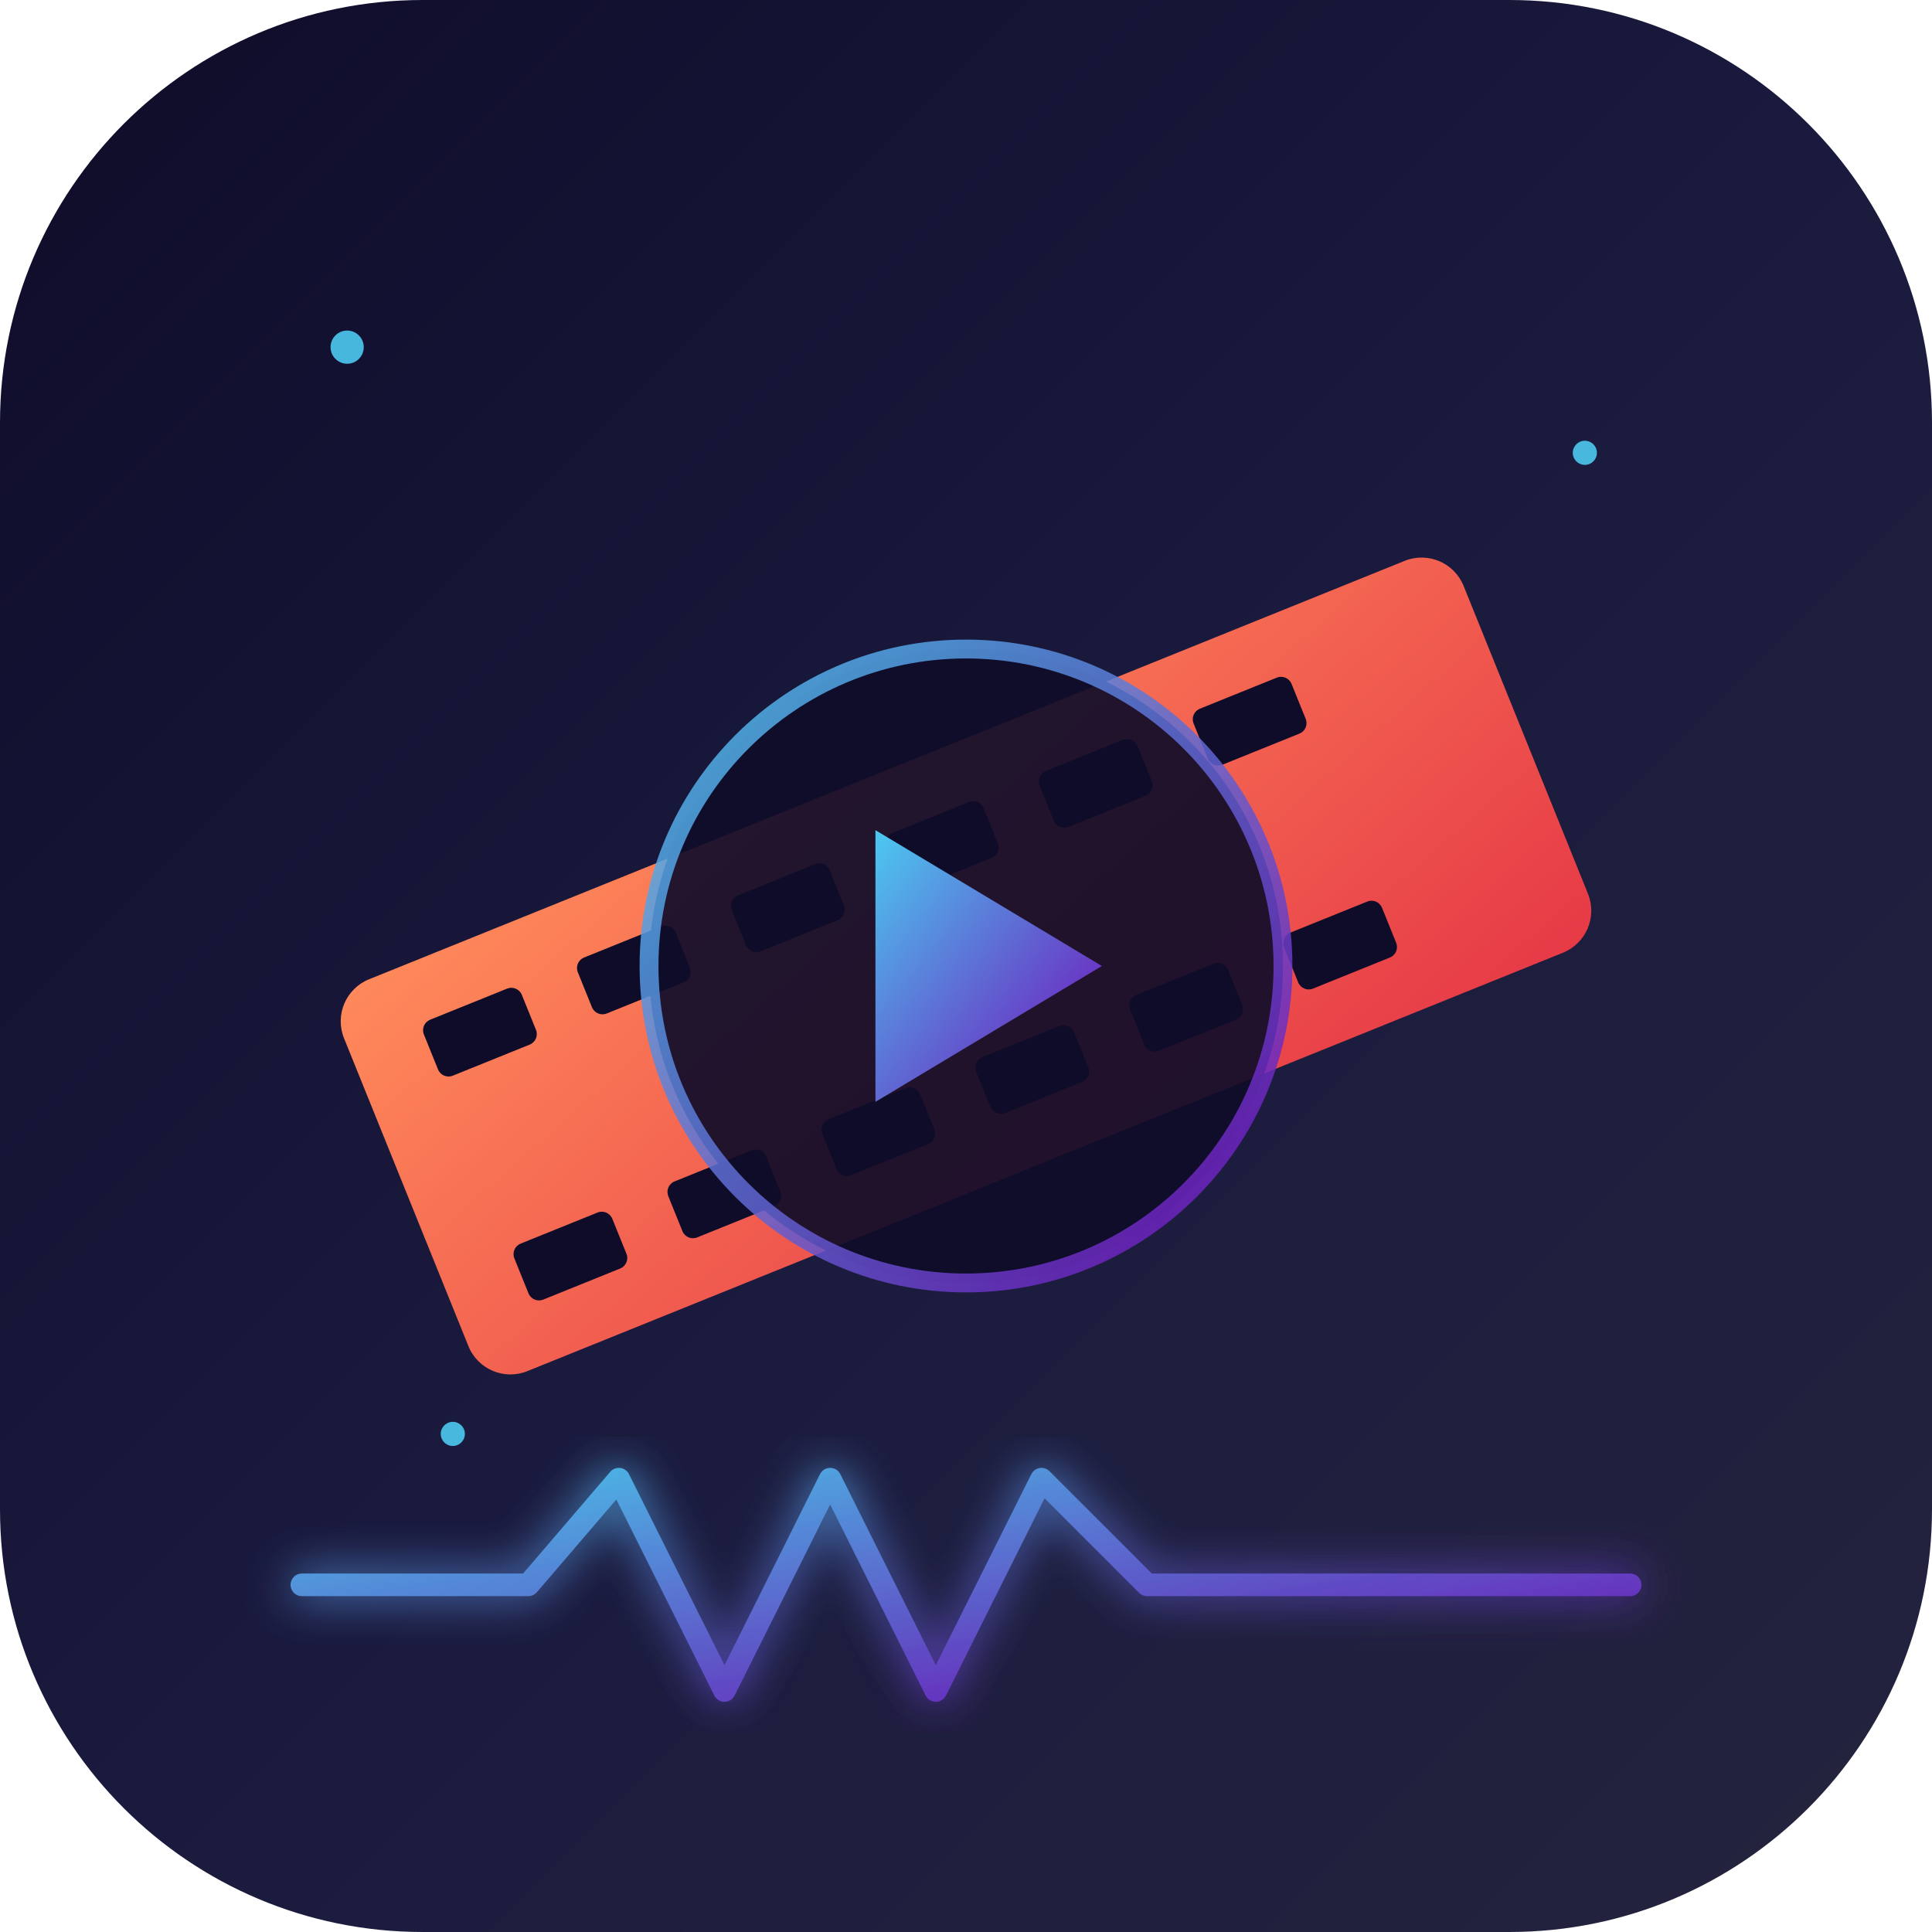
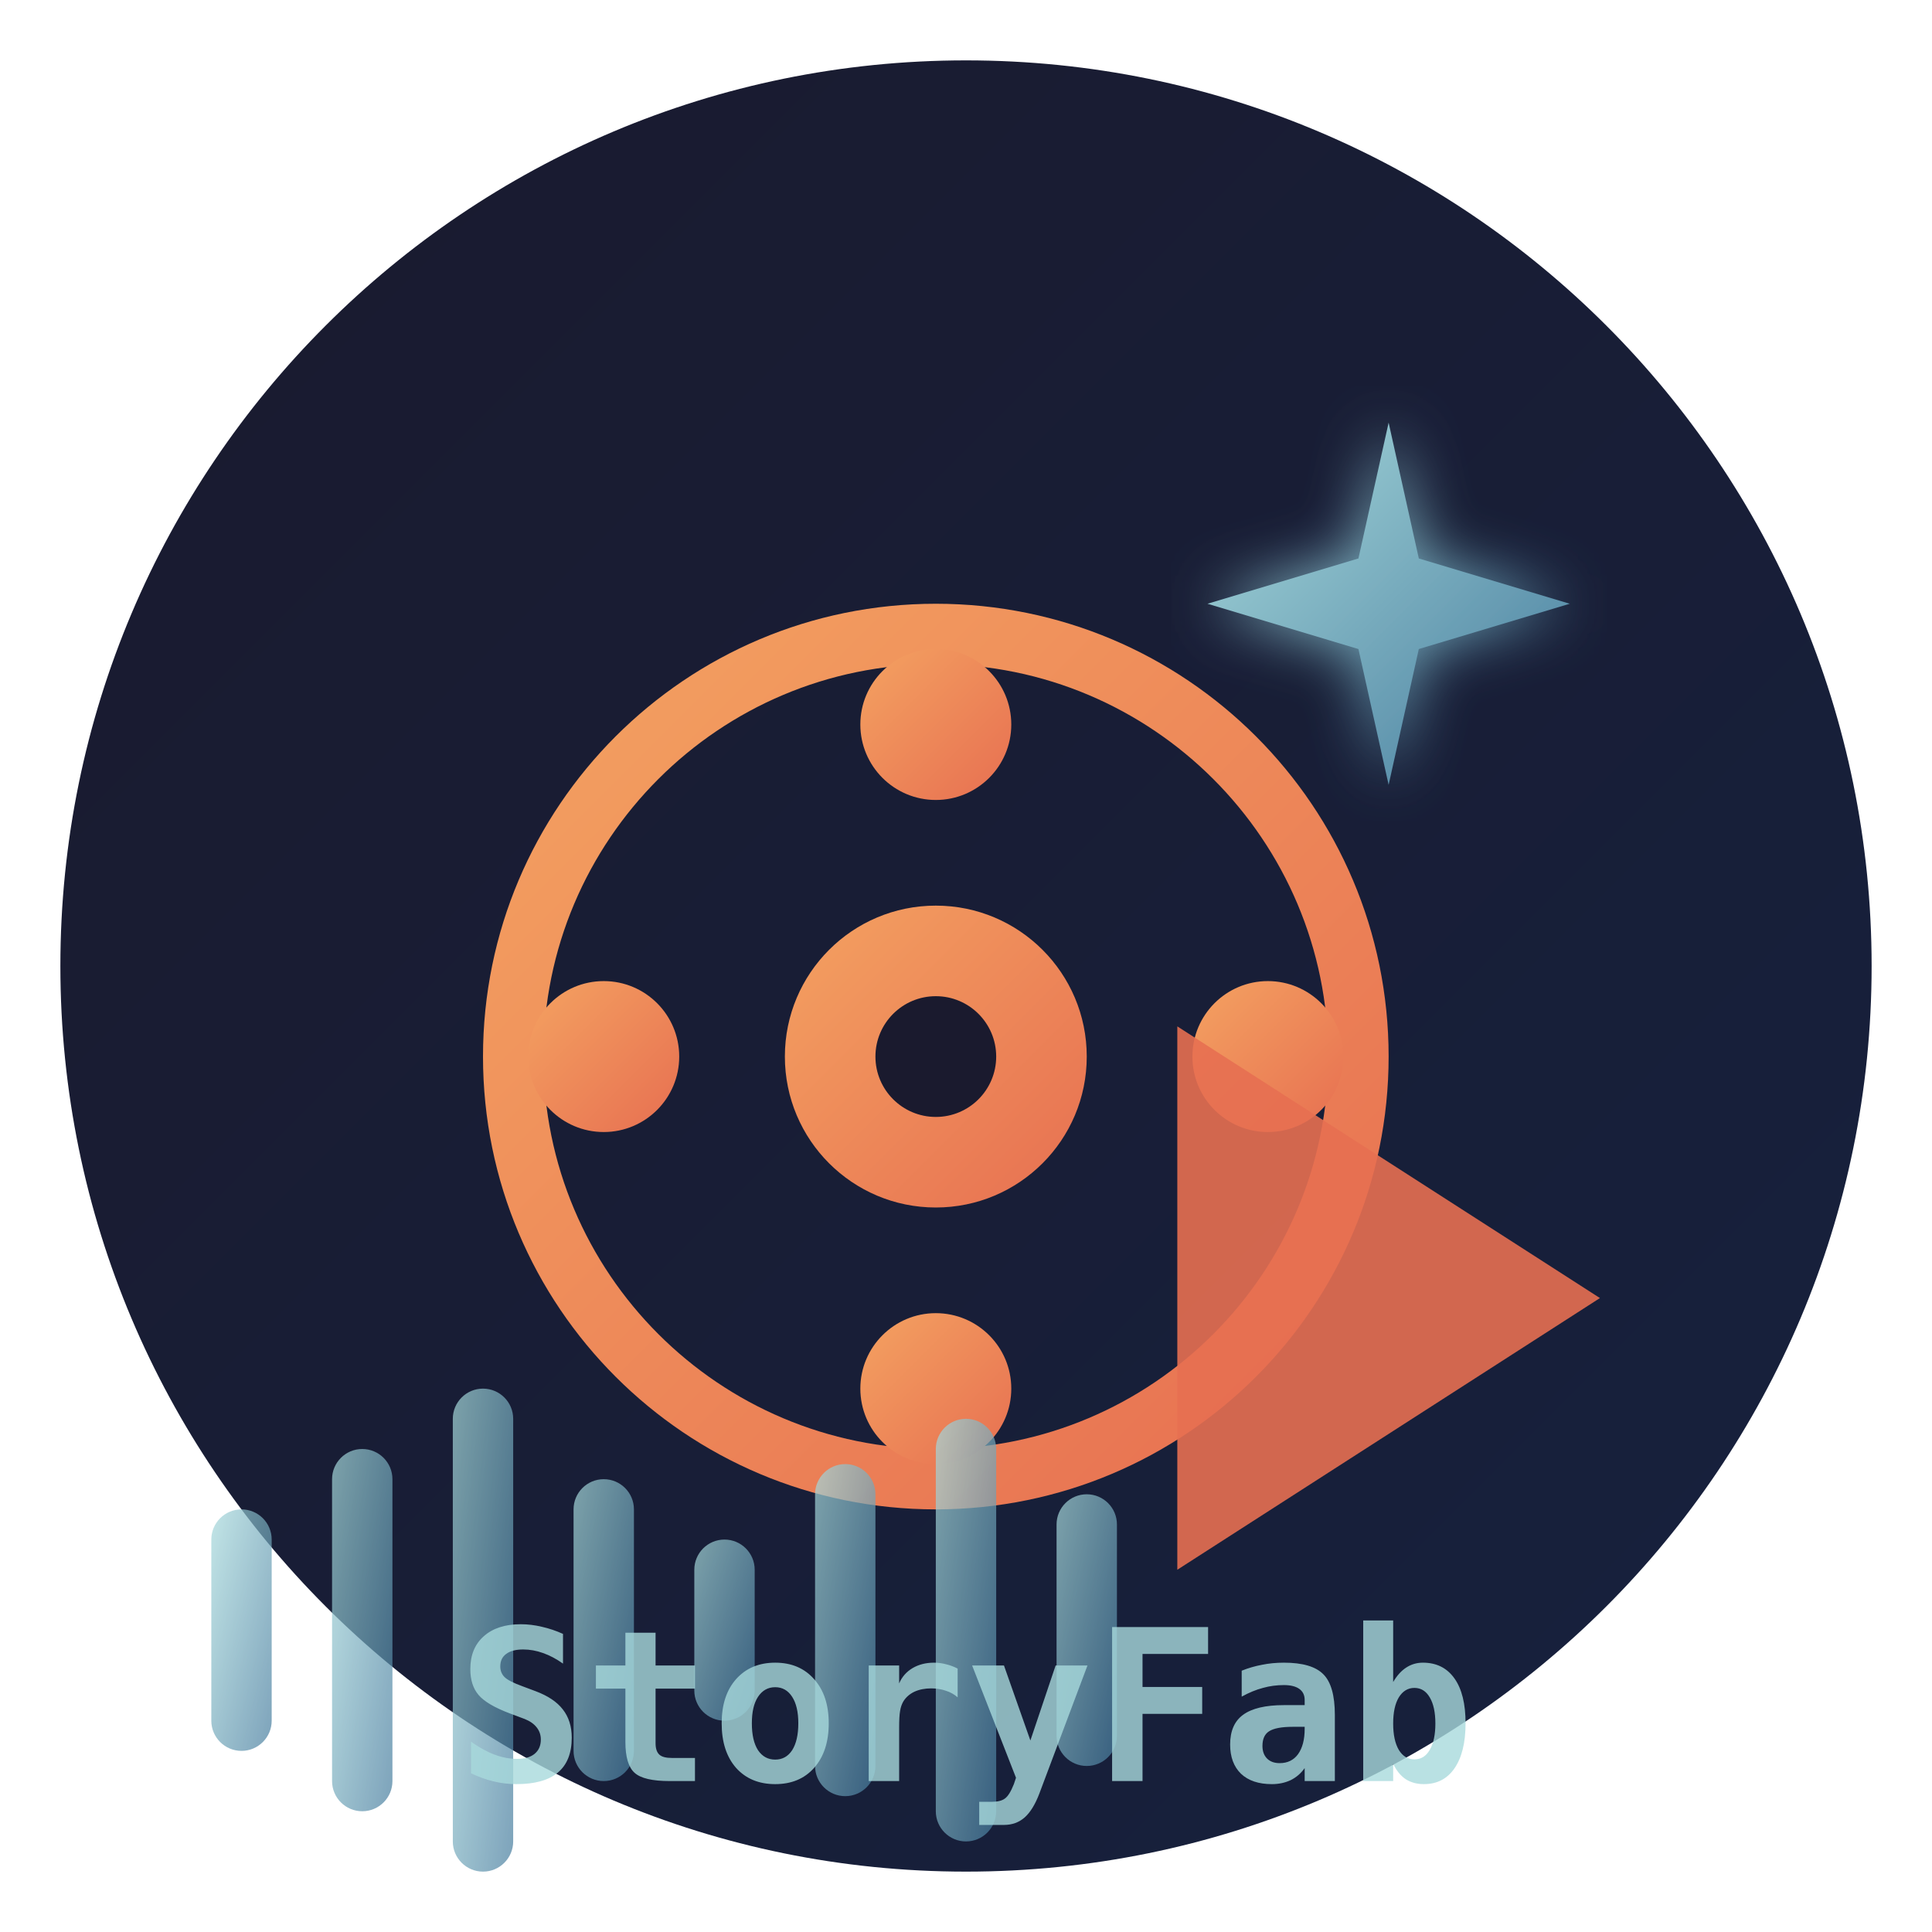
- <svg xmlns="http://www.w3.org/2000/svg" viewBox="0 0 256 256" width="256" height="256" role="img" aria-label="StoryFab logo">
+ <svg xmlns="http://www.w3.org/2000/svg" viewBox="0 0 128 128" width="128" height="128">
  <defs>
-     <linearGradient id="bgGrad" x1="0%" y1="0%" x2="100%" y2="100%">
-       <stop offset="0%" stop-color="#0f0c29" />
-       <stop offset="50%" stop-color="#1a1a3e" />
-       <stop offset="100%" stop-color="#24243e" />
+     <linearGradient id="bg" x1="0%" y1="0%" x2="100%" y2="100%">
+       <stop offset="0%" stop-color="#1a1a2e" />
+       <stop offset="100%" stop-color="#16213e" />
    </linearGradient>
-     <linearGradient id="filmGrad" x1="0%" y1="0%" x2="100%" y2="100%">
-       <stop offset="0%" stop-color="#ff8a5b" />
-       <stop offset="100%" stop-color="#e63946" />
+     <linearGradient id="film" x1="0%" y1="0%" x2="100%" y2="100%">
+       <stop offset="0%" stop-color="#f4a261" />
+       <stop offset="100%" stop-color="#e76f51" />
    </linearGradient>
-     <linearGradient id="aiGrad" x1="0%" y1="0%" x2="100%" y2="100%">
-       <stop offset="0%" stop-color="#4cc9f0" />
-       <stop offset="100%" stop-color="#7209b7" />
+     <linearGradient id="ai" x1="0%" y1="0%" x2="100%" y2="100%">
+       <stop offset="0%" stop-color="#a8dadc" />
+       <stop offset="100%" stop-color="#457b9d" />
    </linearGradient>
-     <filter id="softGlow" x="-20%" y="-20%" width="140%" height="140%">
-       <feGaussianBlur stdDeviation="3" result="blur" />
+     <filter id="glow">
+       <feGaussianBlur stdDeviation="2" result="blur" />
      <feMerge>
        <feMergeNode in="blur" />
        <feMergeNode in="SourceGraphic" />
      </feMerge>
    </filter>
  </defs>
-   <rect x="0" y="0" width="256" height="256" rx="56" ry="56" fill="url(#bgGrad)" />
-   <g transform="rotate(-22 128 128)">
-     <rect x="48" y="100" width="160" height="56" rx="6" ry="6" fill="url(#filmGrad)" />
-     <g fill="#0f0c29">
-       <rect x="58" y="108" width="14" height="8" rx="1.5" />
-       <rect x="80" y="108" width="14" height="8" rx="1.5" />
-       <rect x="102" y="108" width="14" height="8" rx="1.5" />
-       <rect x="124" y="108" width="14" height="8" rx="1.5" />
-       <rect x="146" y="108" width="14" height="8" rx="1.5" />
-       <rect x="168" y="108" width="14" height="8" rx="1.5" />
-       <rect x="58" y="140" width="14" height="8" rx="1.5" />
-       <rect x="80" y="140" width="14" height="8" rx="1.5" />
-       <rect x="102" y="140" width="14" height="8" rx="1.5" />
-       <rect x="124" y="140" width="14" height="8" rx="1.5" />
-       <rect x="146" y="140" width="14" height="8" rx="1.5" />
-       <rect x="168" y="140" width="14" height="8" rx="1.5" />
-     </g>
+   <circle cx="64" cy="64" r="60" fill="url(#bg)" />
+   <g transform="translate(30, 38)">
+     <circle cx="32" cy="32" r="28" fill="none" stroke="url(#film)" stroke-width="4" />
+     <circle cx="32" cy="32" r="10" fill="url(#film)" />
+     <circle cx="32" cy="10" r="5" fill="url(#film)" />
+     <circle cx="32" cy="54" r="5" fill="url(#film)" />
+     <circle cx="10" cy="32" r="5" fill="url(#film)" />
+     <circle cx="54" cy="32" r="5" fill="url(#film)" />
+     <circle cx="32" cy="32" r="4" fill="#1a1a2e" />
  </g>
-   <g transform="translate(128 128)">
-     <circle r="42" fill="#0f0c29" opacity="0.92" />
-     <circle r="42" fill="none" stroke="url(#aiGrad)" stroke-width="2.5" opacity="0.85" />
-     <path d="M -12 -18 L 18 0 L -12 18 Z" fill="url(#aiGrad)" />
+   <g transform="translate(80, 28)" filter="url(#glow)">
+     <path d="M12,0 L14,9 L24,12 L14,15 L12,24 L10,15 L0,12 L10,9 Z" fill="url(#ai)" />
  </g>
-   <g stroke="url(#aiGrad)" stroke-width="3" stroke-linecap="round" stroke-linejoin="round" fill="none" filter="url(#softGlow)" opacity="0.95">
-     <polyline points="40,210 70,210 82,196 96,224 110,196 124,224 138,196 152,210 216,210" />
+   <g transform="translate(78, 68)">
+     <path d="M0,0 L28,18 L0,36 Z" fill="#e76f51" opacity="0.9" />
  </g>
-   <g fill="#4cc9f0" opacity="0.9">
-     <circle cx="46" cy="46" r="2.2" />
-     <circle cx="210" cy="60" r="1.6" />
-     <circle cx="60" cy="190" r="1.6" />
+   <g transform="translate(14, 92)" opacity="0.7">
+     <rect x="0" y="8" width="4" height="16" rx="2" fill="url(#ai)" />
+     <rect x="8" y="4" width="4" height="24" rx="2" fill="url(#ai)" />
+     <rect x="16" y="0" width="4" height="32" rx="2" fill="url(#ai)" />
+     <rect x="24" y="6" width="4" height="20" rx="2" fill="url(#ai)" />
+     <rect x="32" y="10" width="4" height="12" rx="2" fill="url(#ai)" />
+     <rect x="40" y="5" width="4" height="22" rx="2" fill="url(#ai)" />
+     <rect x="48" y="2" width="4" height="28" rx="2" fill="url(#ai)" />
+     <rect x="56" y="7" width="4" height="18" rx="2" fill="url(#ai)" />
  </g>
+   <text x="64" y="118" font-family="monospace" font-size="14" font-weight="bold" fill="#a8dadc" text-anchor="middle" opacity="0.8">StoryFab</text>
</svg>
